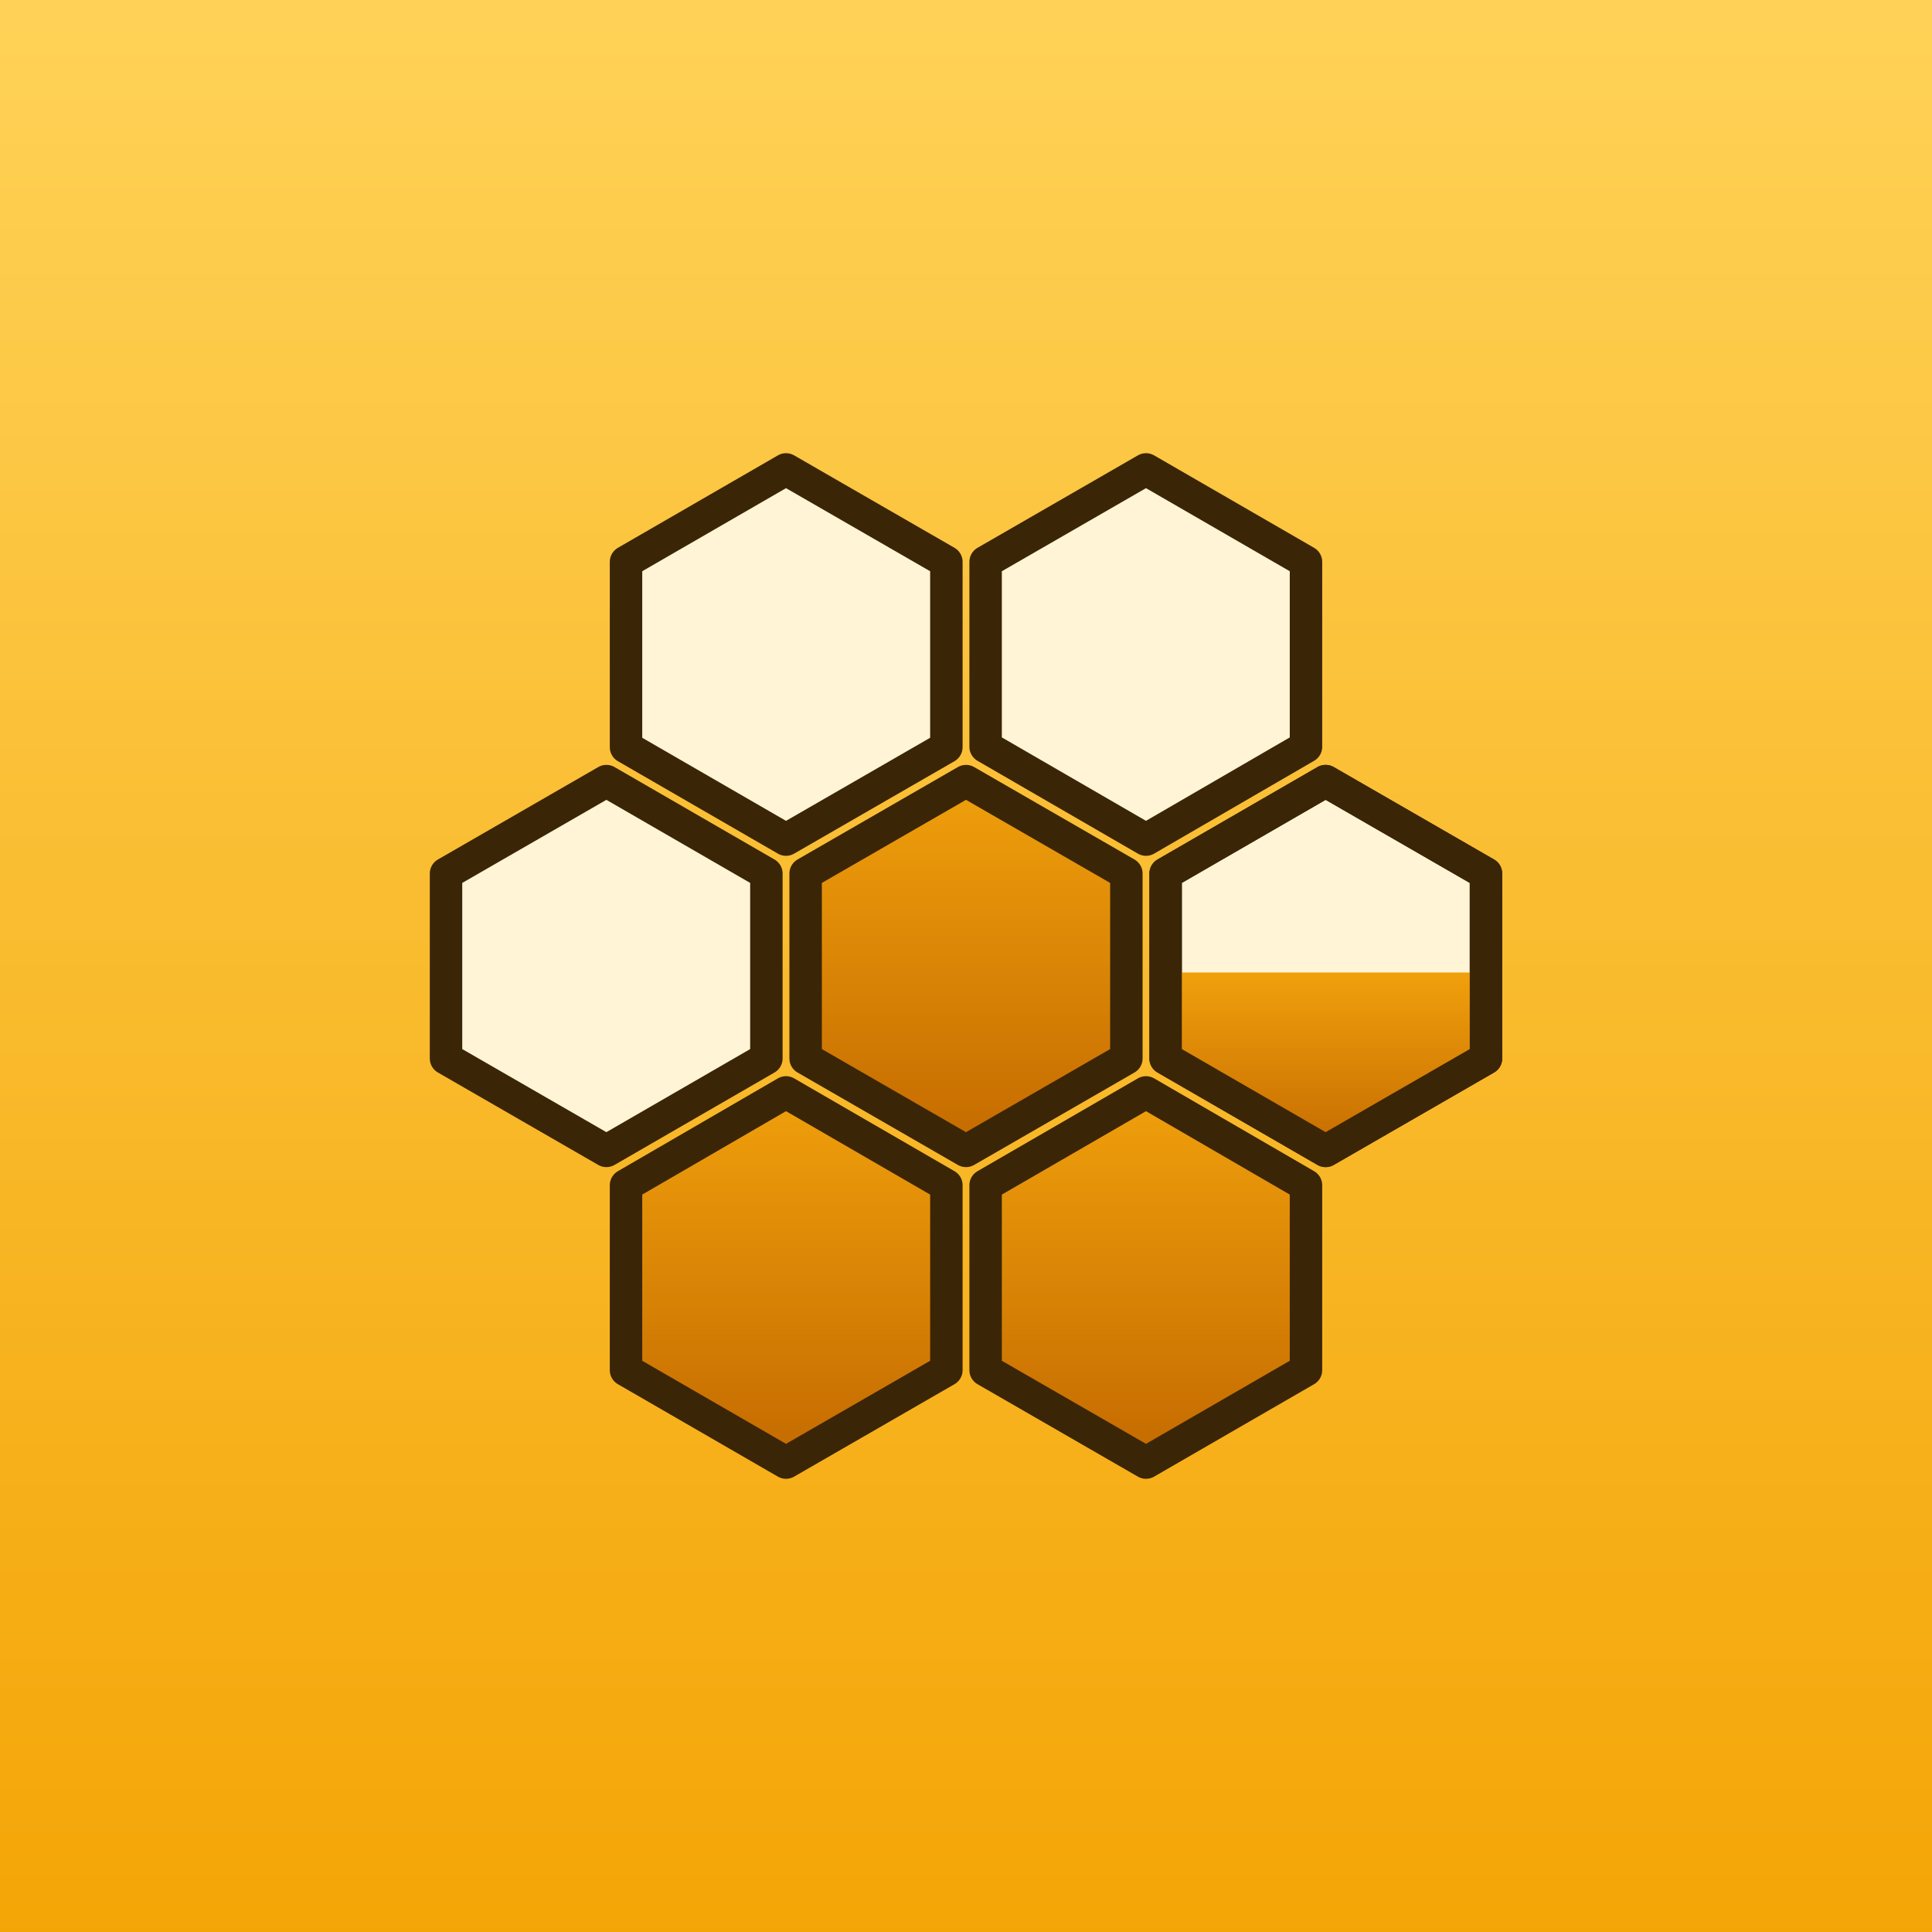
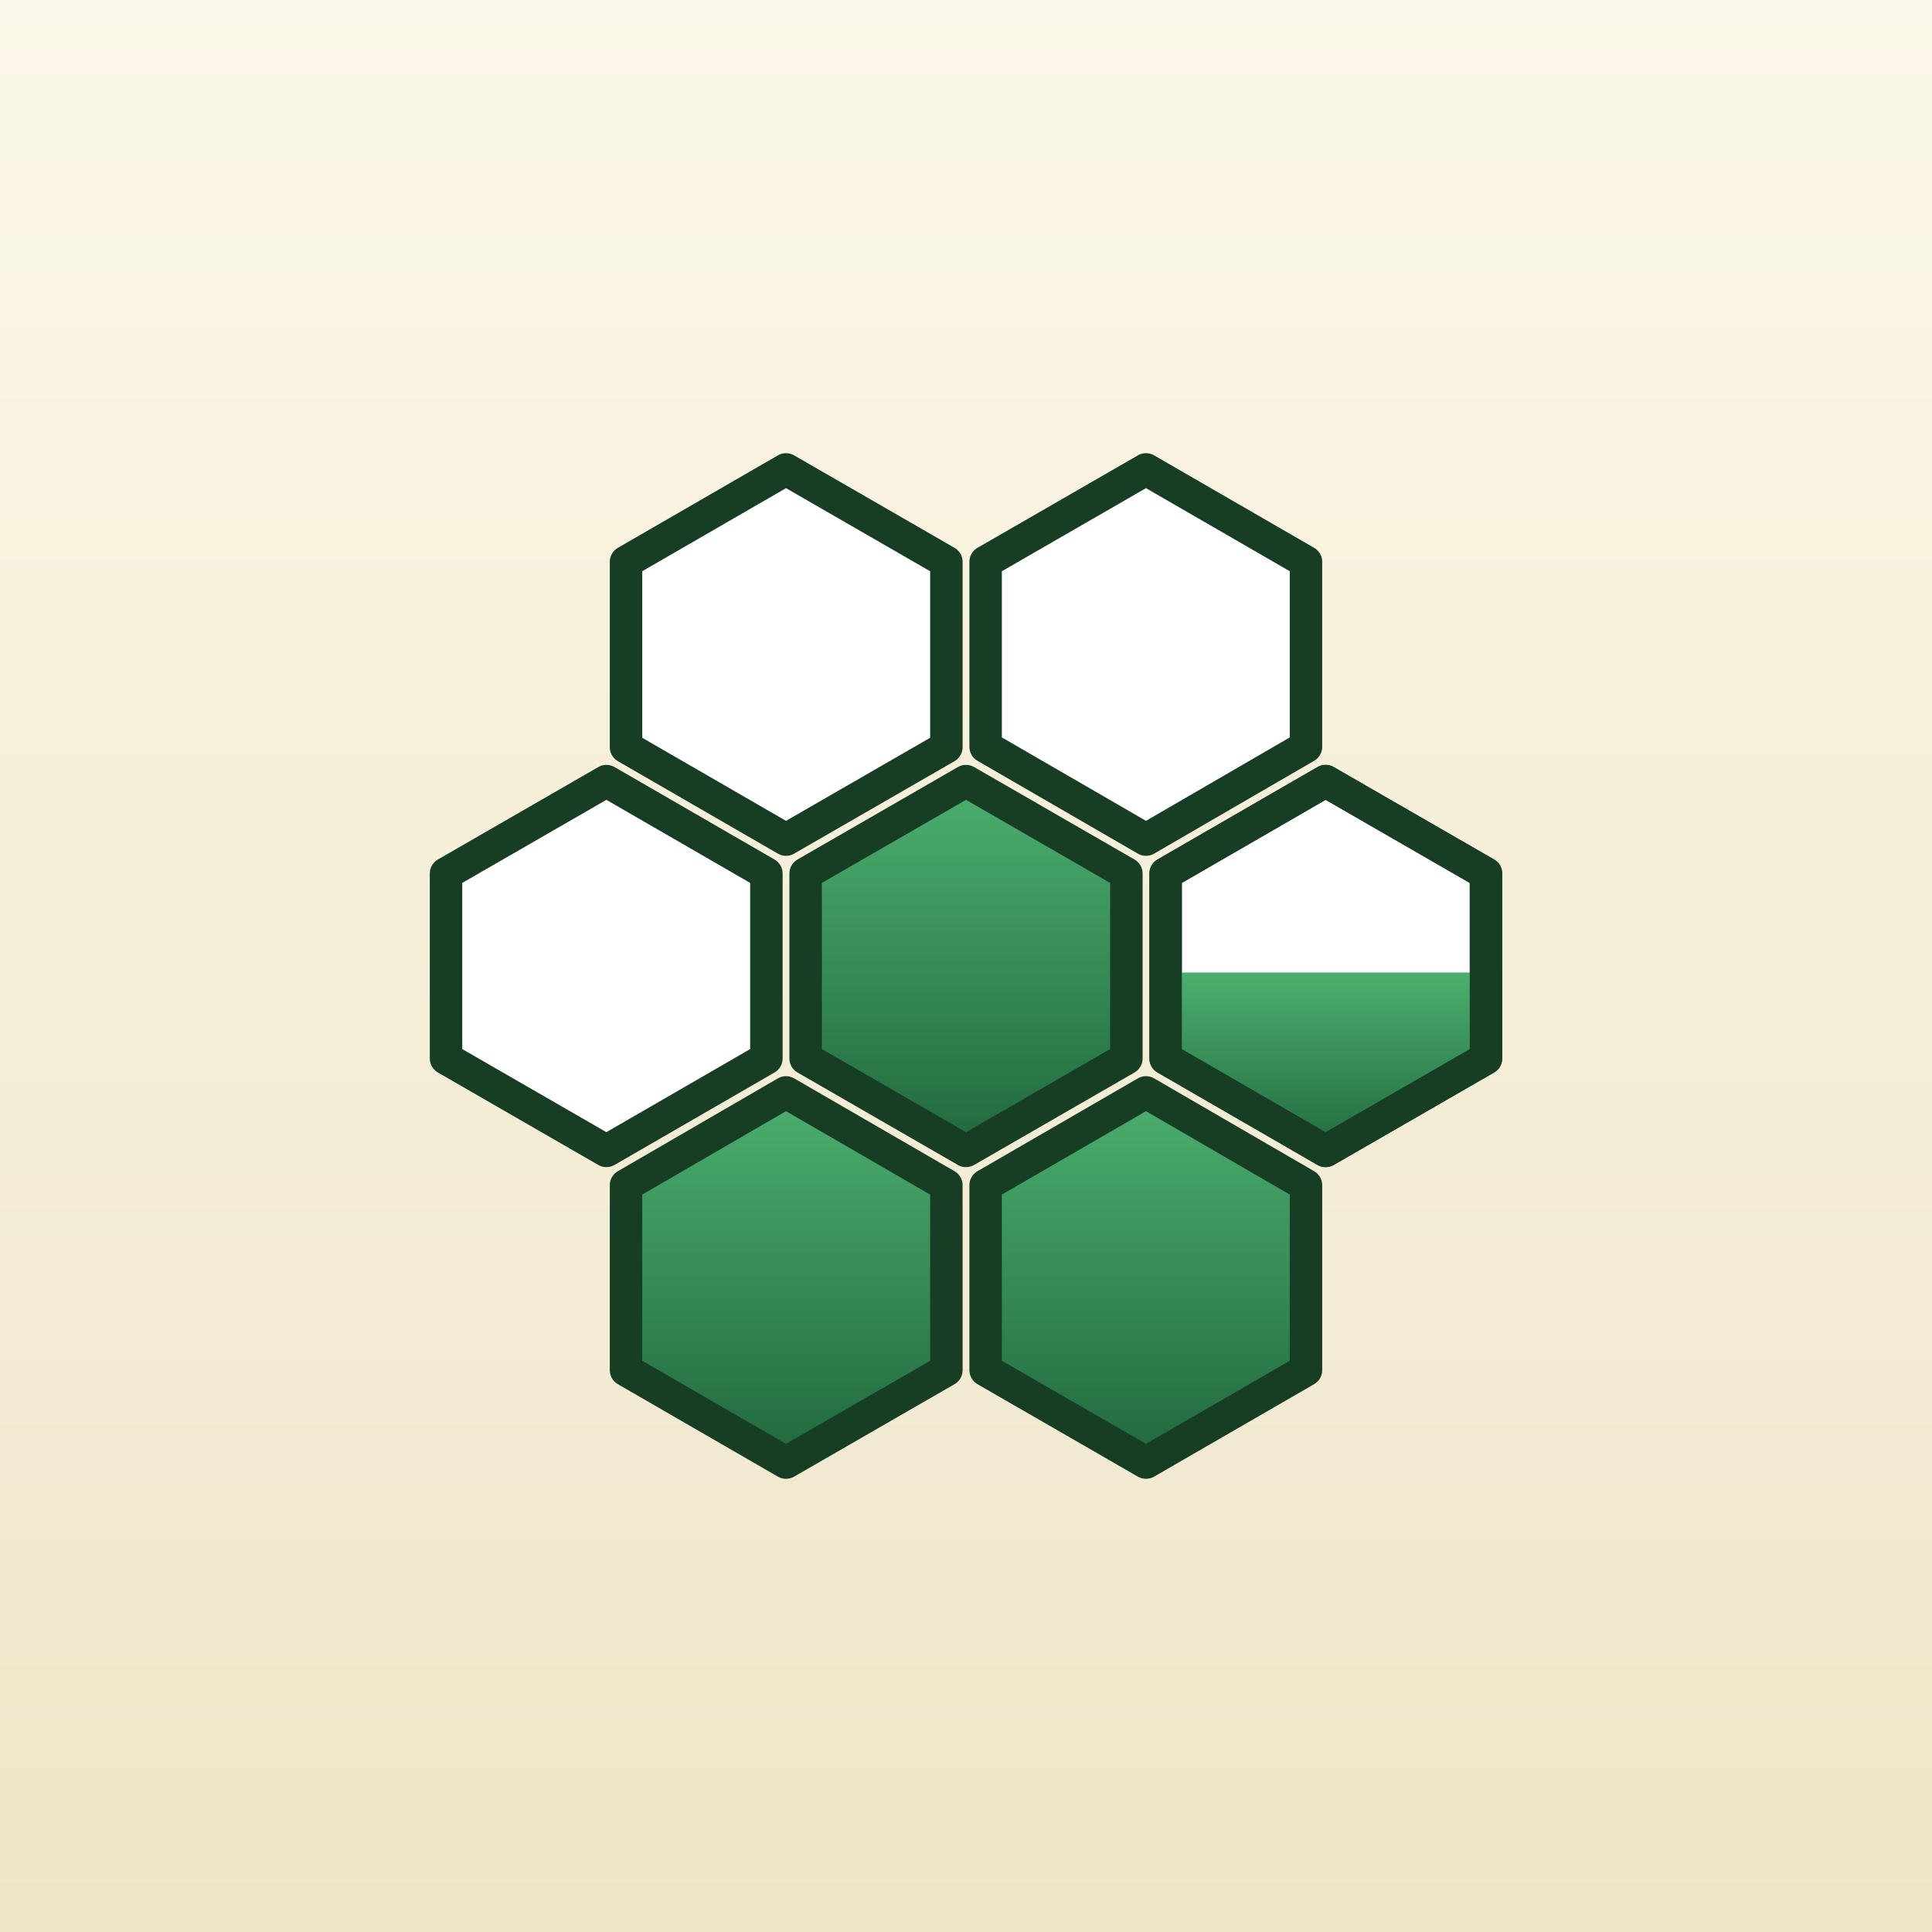
<svg xmlns="http://www.w3.org/2000/svg" viewBox="0 0 512 512" width="512" height="512">
  <defs>
    <linearGradient id="bg" x1="0" y1="0" x2="0" y2="1">
-       <stop offset="0" stop-color="#ffd257" />
-       <stop offset="1" stop-color="#f4a506" />
+       <stop offset="0" stop-color="#fbf7e8" />
+       <stop offset="1" stop-color="#efe6c8" />
    </linearGradient>
    <linearGradient id="honey" x1="0" y1="0" x2="0" y2="1">
-       <stop offset="0" stop-color="#f0a00c" />
-       <stop offset="1" stop-color="#c46a00" />
+       <stop offset="0" stop-color="#4caf6e" />
+       <stop offset="1" stop-color="#21683d" />
    </linearGradient>
  </defs>
  <rect width="512" height="512" fill="url(#bg)" />
-   <polygon points="256.0,207.0 298.5,231.5 298.5,280.5 256.0,305.0 213.5,280.5 213.5,231.5" fill="url(#honey)" stroke="#3b2507" stroke-width="8.6" stroke-linejoin="round" />
-   <polygon points="351.3,207.0 393.8,231.5 393.8,280.5 351.3,305.0 308.9,280.5 308.9,231.5" fill="#fff4d6" stroke="#3b2507" stroke-width="8.6" stroke-linejoin="round" />
+   <polygon points="256.0,207.0 298.5,231.5 298.5,280.5 256.0,305.0 213.5,280.5 213.5,231.5" fill="url(#honey)" stroke="#173d24" stroke-width="8.6" stroke-linejoin="round" />
+   <polygon points="351.3,207.0 393.8,231.5 393.8,280.5 351.3,305.0 308.9,280.5 308.9,231.5" fill="#ffffff" stroke="#173d24" stroke-width="8.6" stroke-linejoin="round" />
  <clipPath id="h1">
    <polygon points="351.3,207.0 393.8,231.5 393.8,280.5 351.3,305.0 308.9,280.5 308.9,231.5" />
  </clipPath>
  <rect x="302.312" y="257.72" width="98.04" height="49.02" fill="url(#honey)" clip-path="url(#h1)" />
-   <polygon points="351.3,207.0 393.8,231.5 393.8,280.5 351.3,305.0 308.9,280.5 308.9,231.5" fill="none" stroke="#3b2507" stroke-width="8.6" stroke-linejoin="round" />
-   <polygon points="303.7,289.5 346.1,314.1 346.1,363.1 303.7,387.6 261.2,363.1 261.2,314.1" fill="url(#honey)" stroke="#3b2507" stroke-width="8.6" stroke-linejoin="round" />
-   <polygon points="208.3,289.5 250.8,314.1 250.8,363.1 208.3,387.6 165.9,363.1 165.9,314.1" fill="url(#honey)" stroke="#3b2507" stroke-width="8.6" stroke-linejoin="round" />
-   <polygon points="160.7,207.0 203.1,231.5 203.1,280.5 160.7,305.0 118.2,280.5 118.2,231.5" fill="#fff4d6" stroke="#3b2507" stroke-width="8.6" stroke-linejoin="round" />
-   <polygon points="208.3,124.4 250.8,148.9 250.8,198.0 208.3,222.5 165.9,198.0 165.9,148.9" fill="#fff4d6" stroke="#3b2507" stroke-width="8.6" stroke-linejoin="round" />
-   <polygon points="303.7,124.4 346.1,148.9 346.1,197.9 303.7,222.5 261.2,197.9 261.2,148.9" fill="#fff4d6" stroke="#3b2507" stroke-width="8.6" stroke-linejoin="round" />
+   <polygon points="351.3,207.0 393.8,231.5 393.8,280.5 351.3,305.0 308.9,280.5 308.9,231.5" fill="none" stroke="#173d24" stroke-width="8.6" stroke-linejoin="round" />
+   <polygon points="303.7,289.5 346.1,314.1 346.1,363.1 303.7,387.6 261.2,363.1 261.2,314.1" fill="url(#honey)" stroke="#173d24" stroke-width="8.6" stroke-linejoin="round" />
+   <polygon points="208.3,289.5 250.8,314.1 250.8,363.1 208.3,387.6 165.9,363.1 165.9,314.1" fill="url(#honey)" stroke="#173d24" stroke-width="8.6" stroke-linejoin="round" />
+   <polygon points="160.7,207.0 203.1,231.5 203.1,280.5 160.7,305.0 118.2,280.5 118.2,231.5" fill="#ffffff" stroke="#173d24" stroke-width="8.6" stroke-linejoin="round" />
+   <polygon points="208.3,124.4 250.8,148.9 250.8,198.0 208.3,222.5 165.9,198.0 165.9,148.9" fill="#ffffff" stroke="#173d24" stroke-width="8.6" stroke-linejoin="round" />
+   <polygon points="303.7,124.4 346.1,148.9 346.1,197.9 303.7,222.5 261.2,197.9 261.2,148.9" fill="#ffffff" stroke="#173d24" stroke-width="8.6" stroke-linejoin="round" />
</svg>
